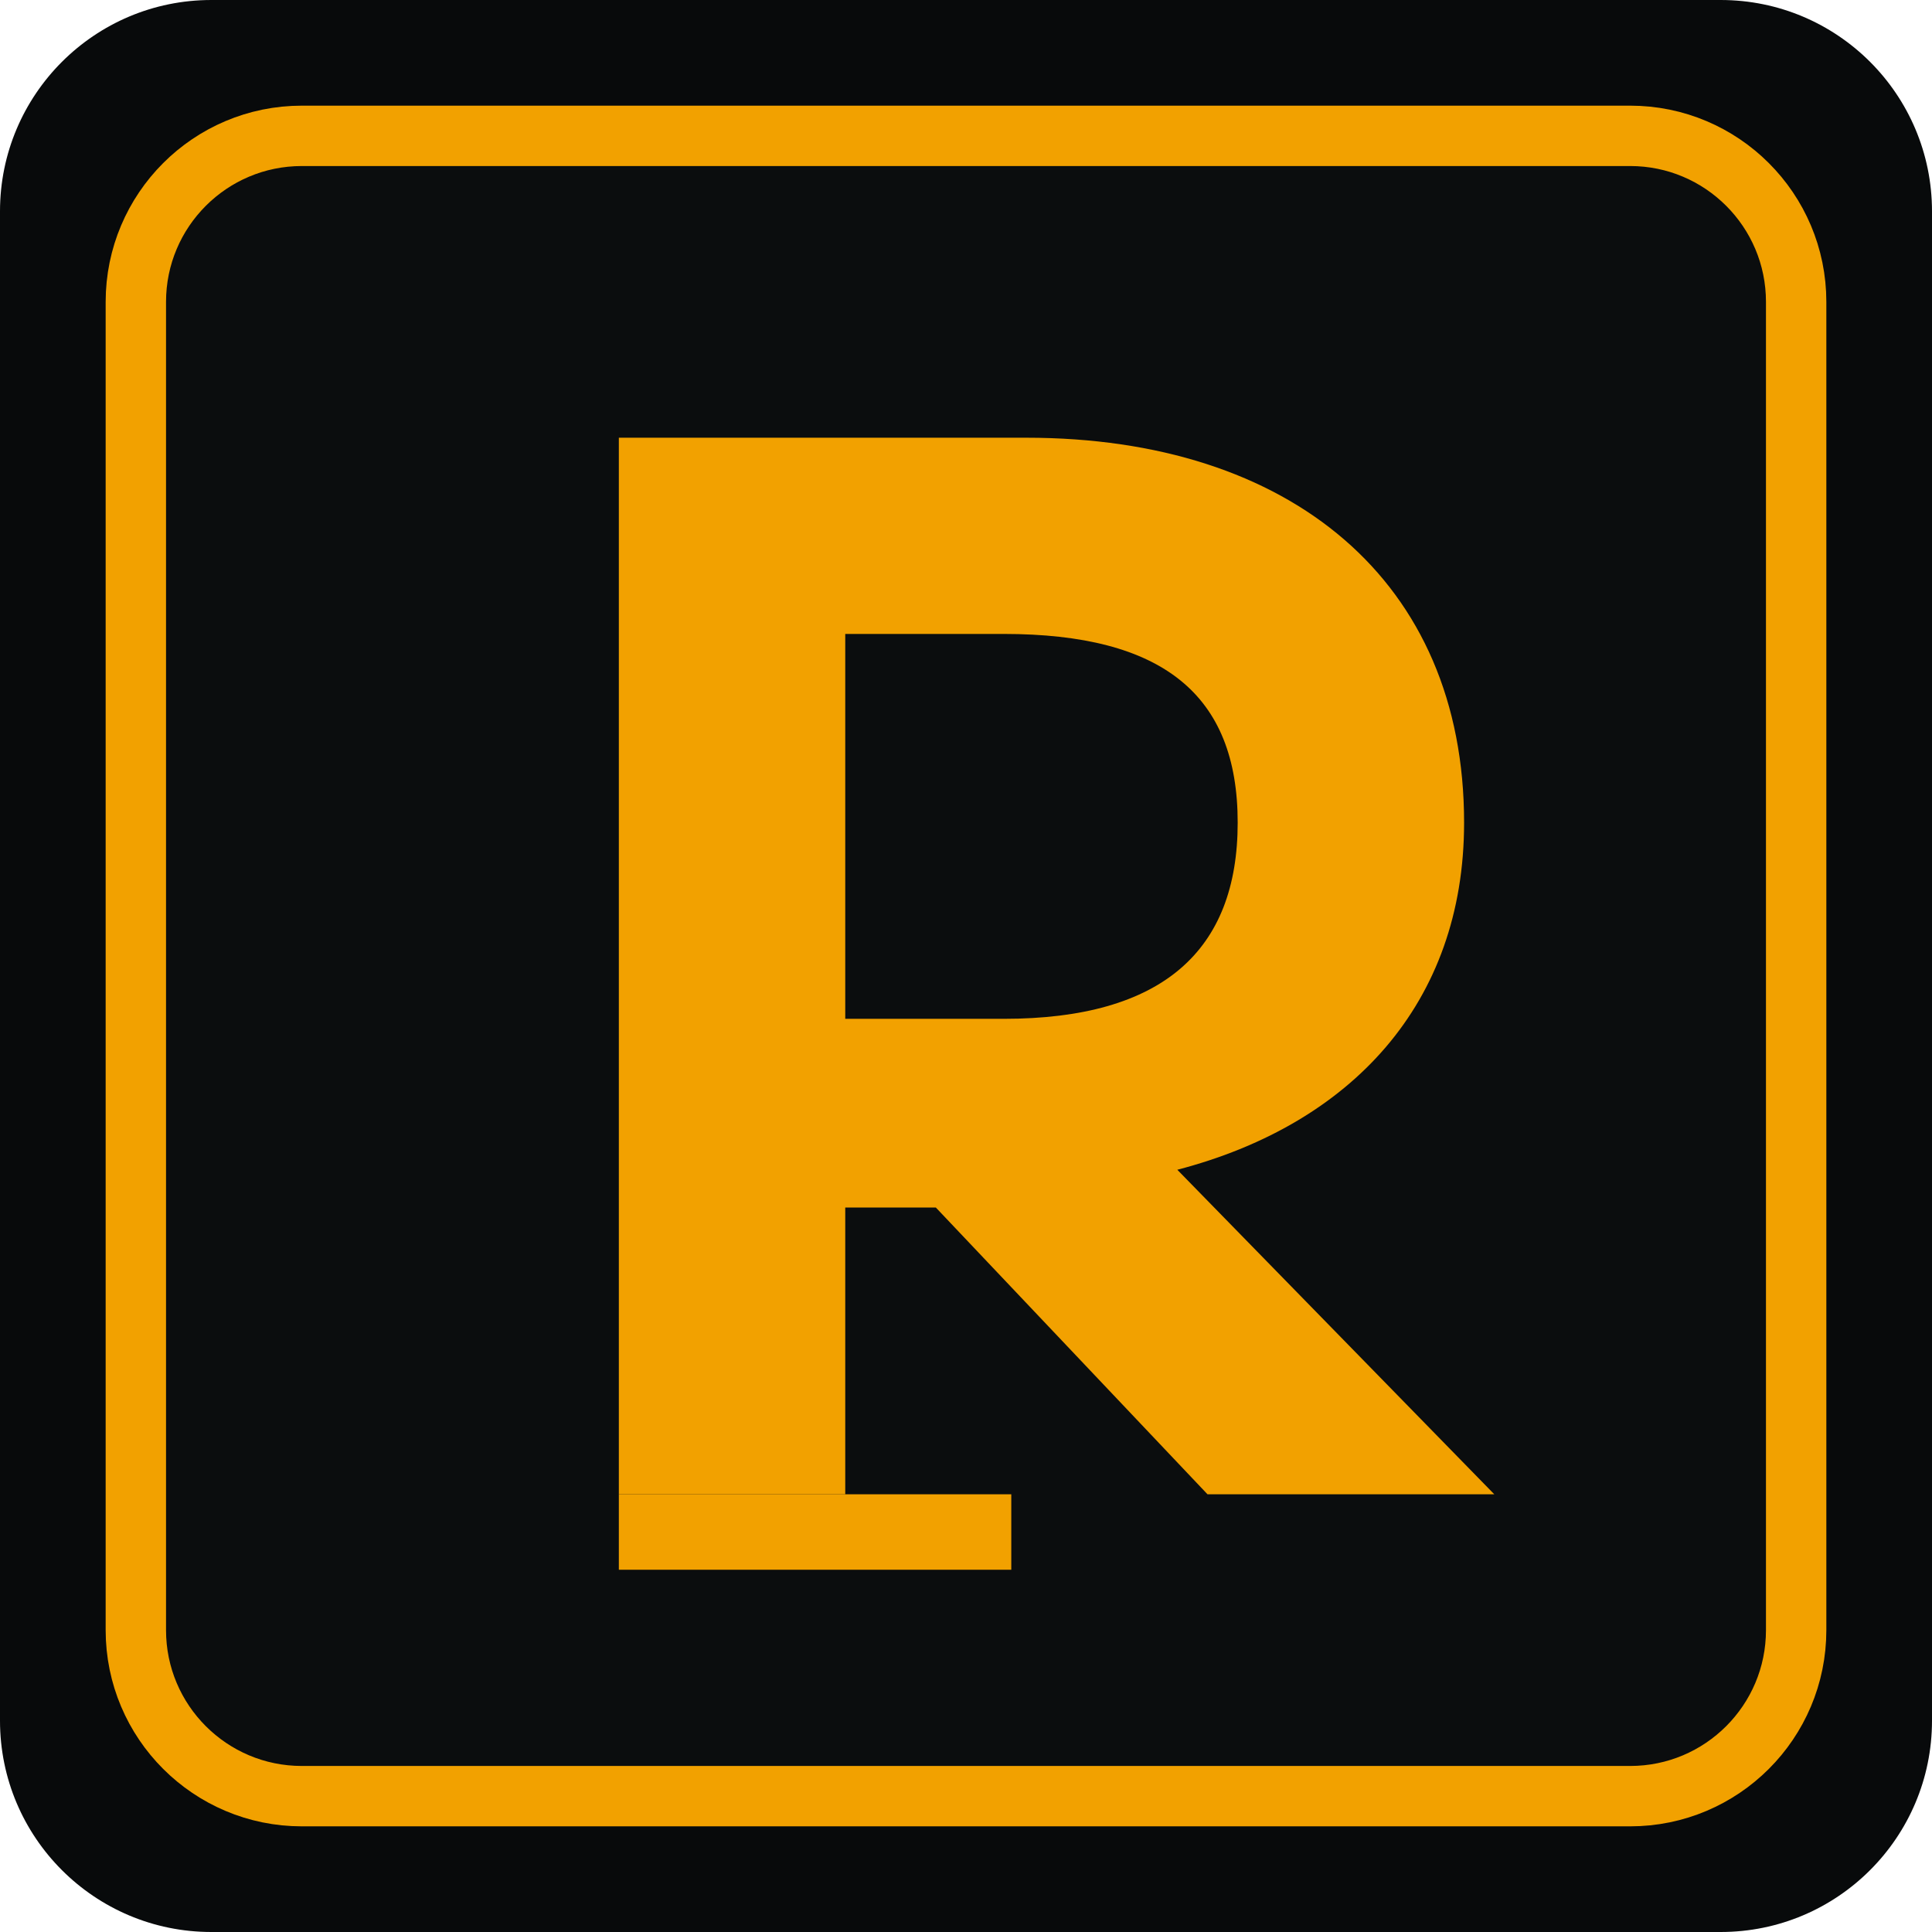
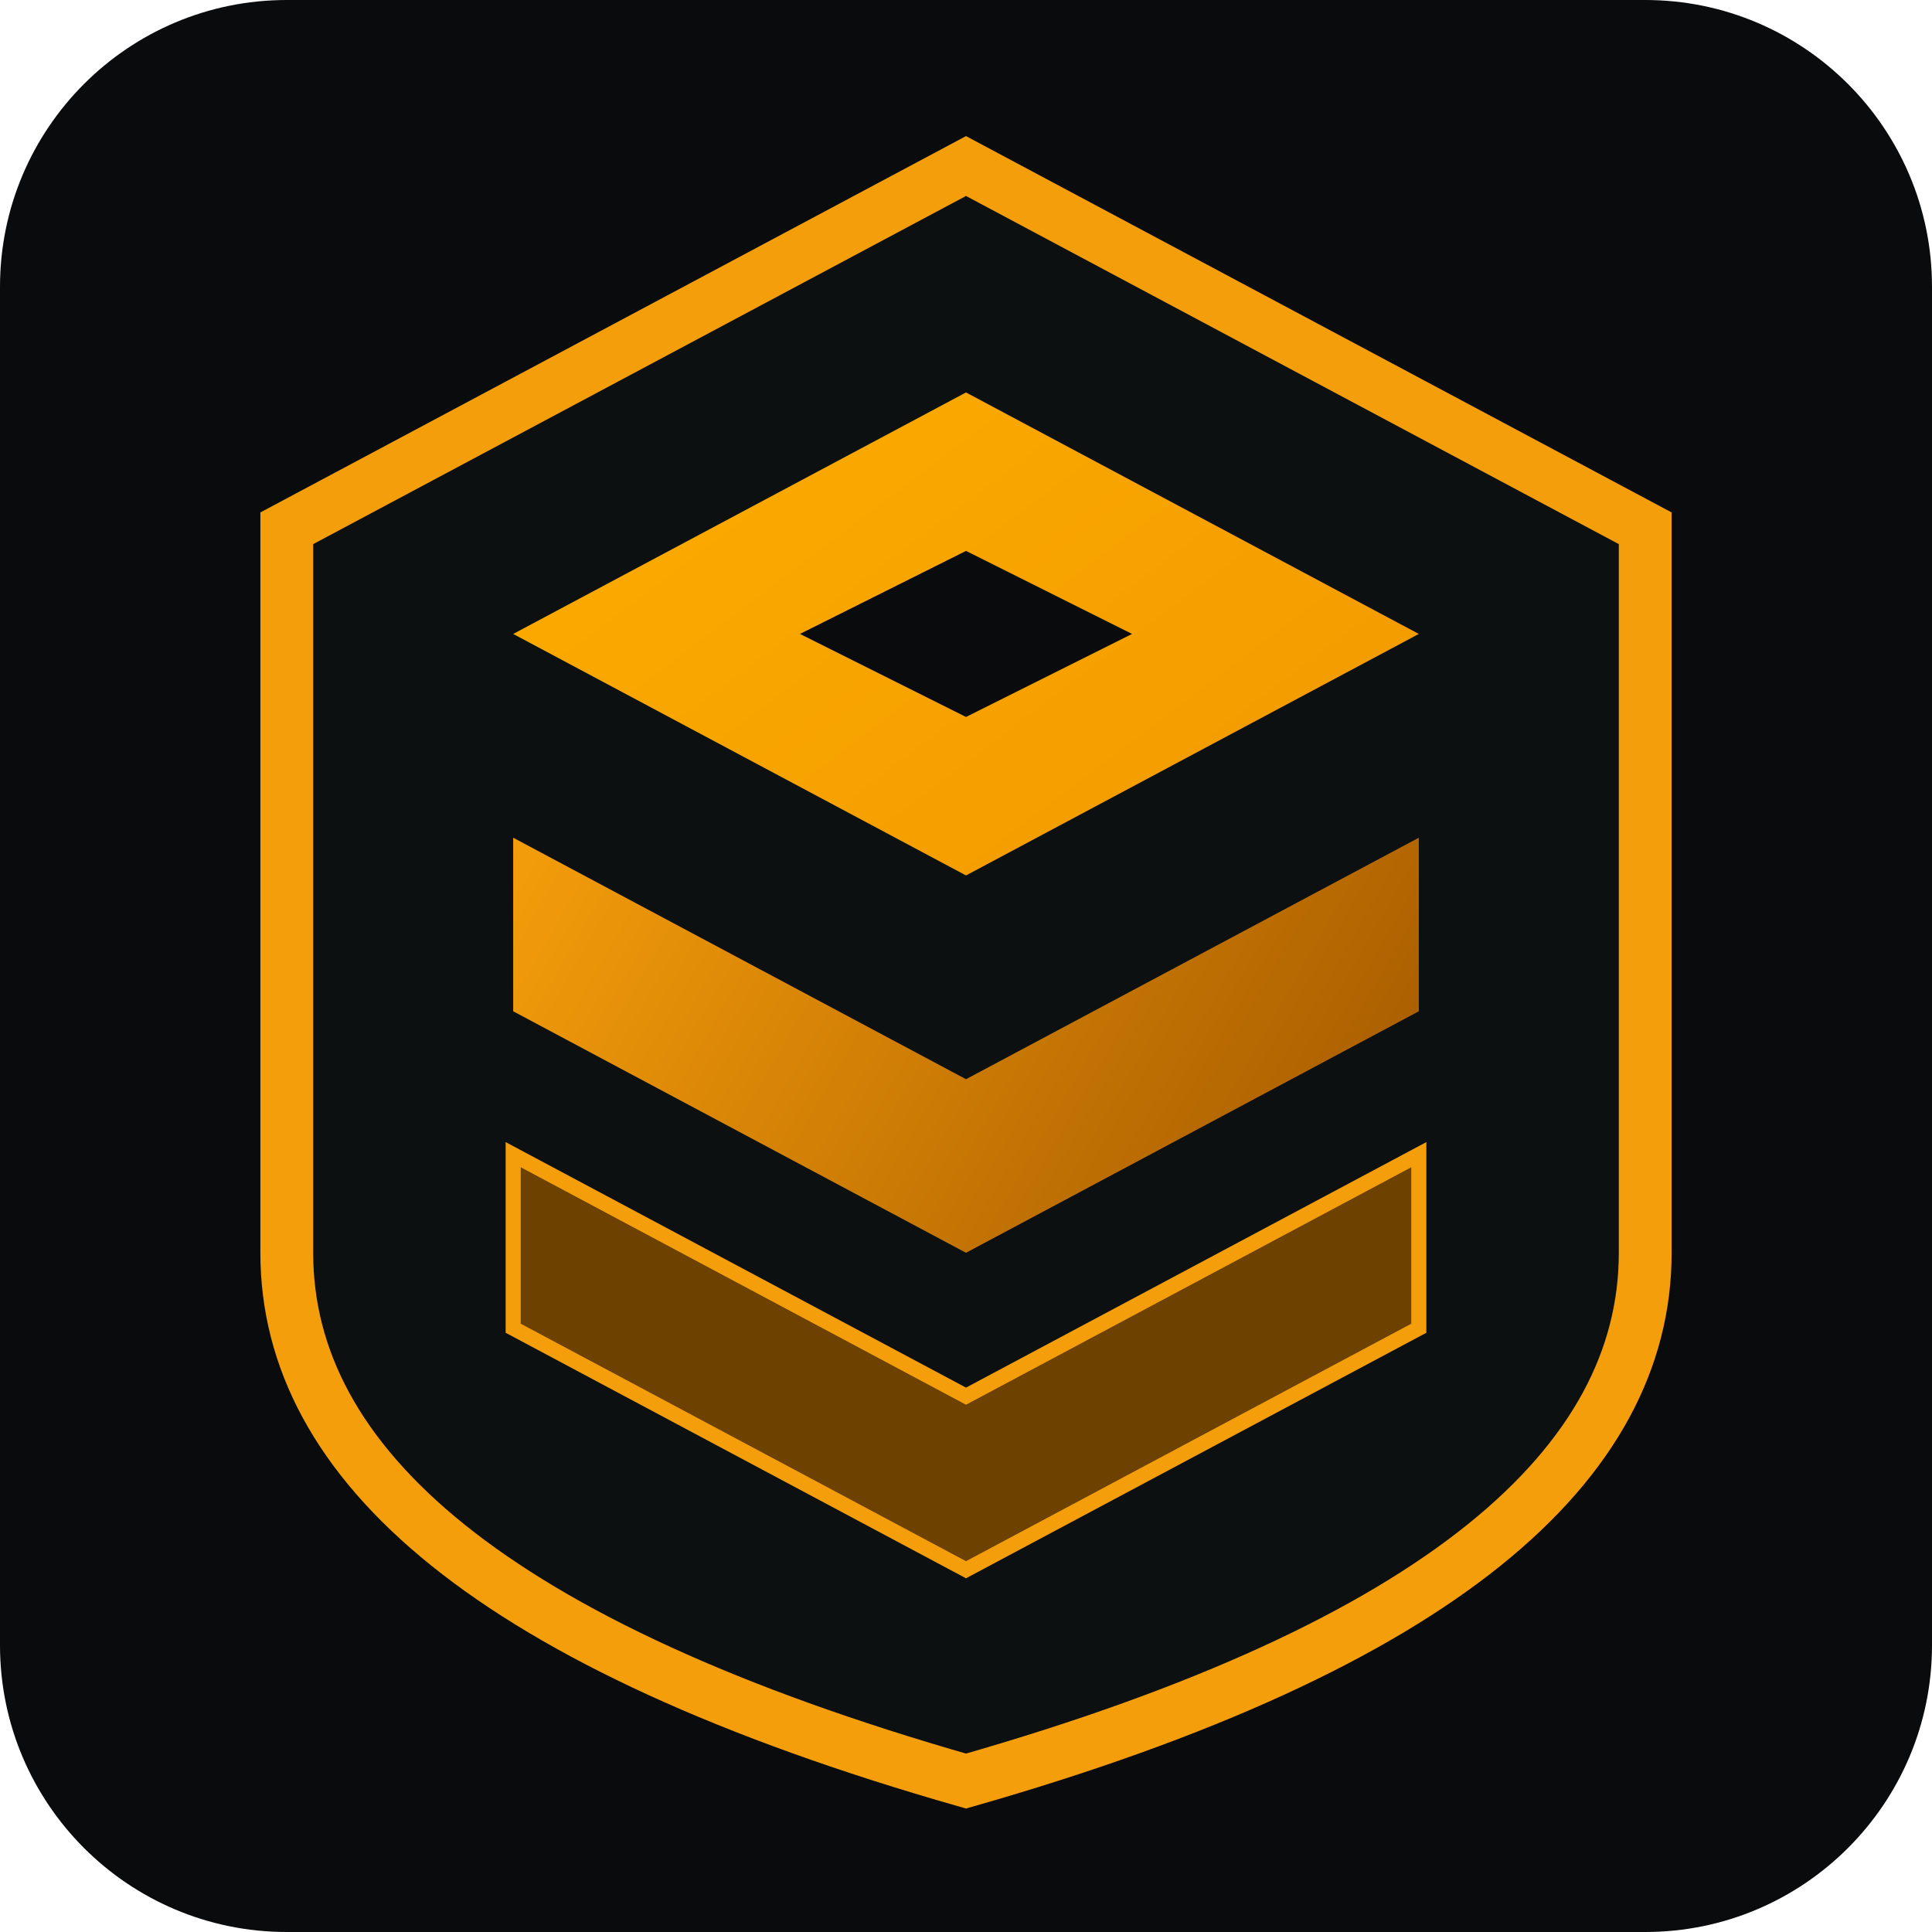
<svg xmlns="http://www.w3.org/2000/svg" width="256" height="256" viewBox="0 0 256 256" fill="none">
-   <rect width="256" height="256" rx="28" fill="#080A0B" />
-   <rect x="18" y="18" width="220" height="220" rx="22" fill="#0B0D0E" stroke="#F2A100" stroke-width="8" />
-   <path d="M82 58H136C171 58 194 77 194 109C194 133 179 149 156 155L198 198H160L124 160H112V198H82V58ZM112 84V135H133C154 135 164 126 164 109C164 92 154 84 133 84H112Z" fill="#F2A100" />
-   <rect x="82" y="198" width="52" height="10" fill="#F2A100" />
+   <defs>
+     <linearGradient id="amber" x1="64" y1="42" x2="194" y2="214" gradientUnits="userSpaceOnUse">
+       <stop stop-color="#FFB000" />
+       <stop offset="1" stop-color="#E88900" />
+     </linearGradient>
+     <linearGradient id="plate2" x1="75" y1="96" x2="181" y2="157" gradientUnits="userSpaceOnUse">
+       <stop stop-color="#F59E0B" />
+       <stop offset="1" stop-color="#A95D00" />
+     </linearGradient>
+   </defs>
+   <rect width="256" height="256" rx="38" fill="#090B0C" />
+   <path d="M128 22L218 70V166C218 194 191 218 128 236C65 218 38 194 38 166V70L128 22Z" fill="#0D1011" stroke="#F59E0B" stroke-width="7" />
+   <path d="M128 52L188 84L128 116L68 84L128 52Z" fill="url(#amber)" />
+   <path d="M68 111L128 143L188 111V134L128 166L68 134V111Z" fill="url(#plate2)" />
+   <path d="M68 153L128 185L188 153V176L128 208L68 176V153Z" fill="#6D4200" stroke="#F59E0B" stroke-width="2" />
+   <path d="M128 73L150 84L128 95L106 84L128 73Z" fill="#090B0C" />
</svg>
